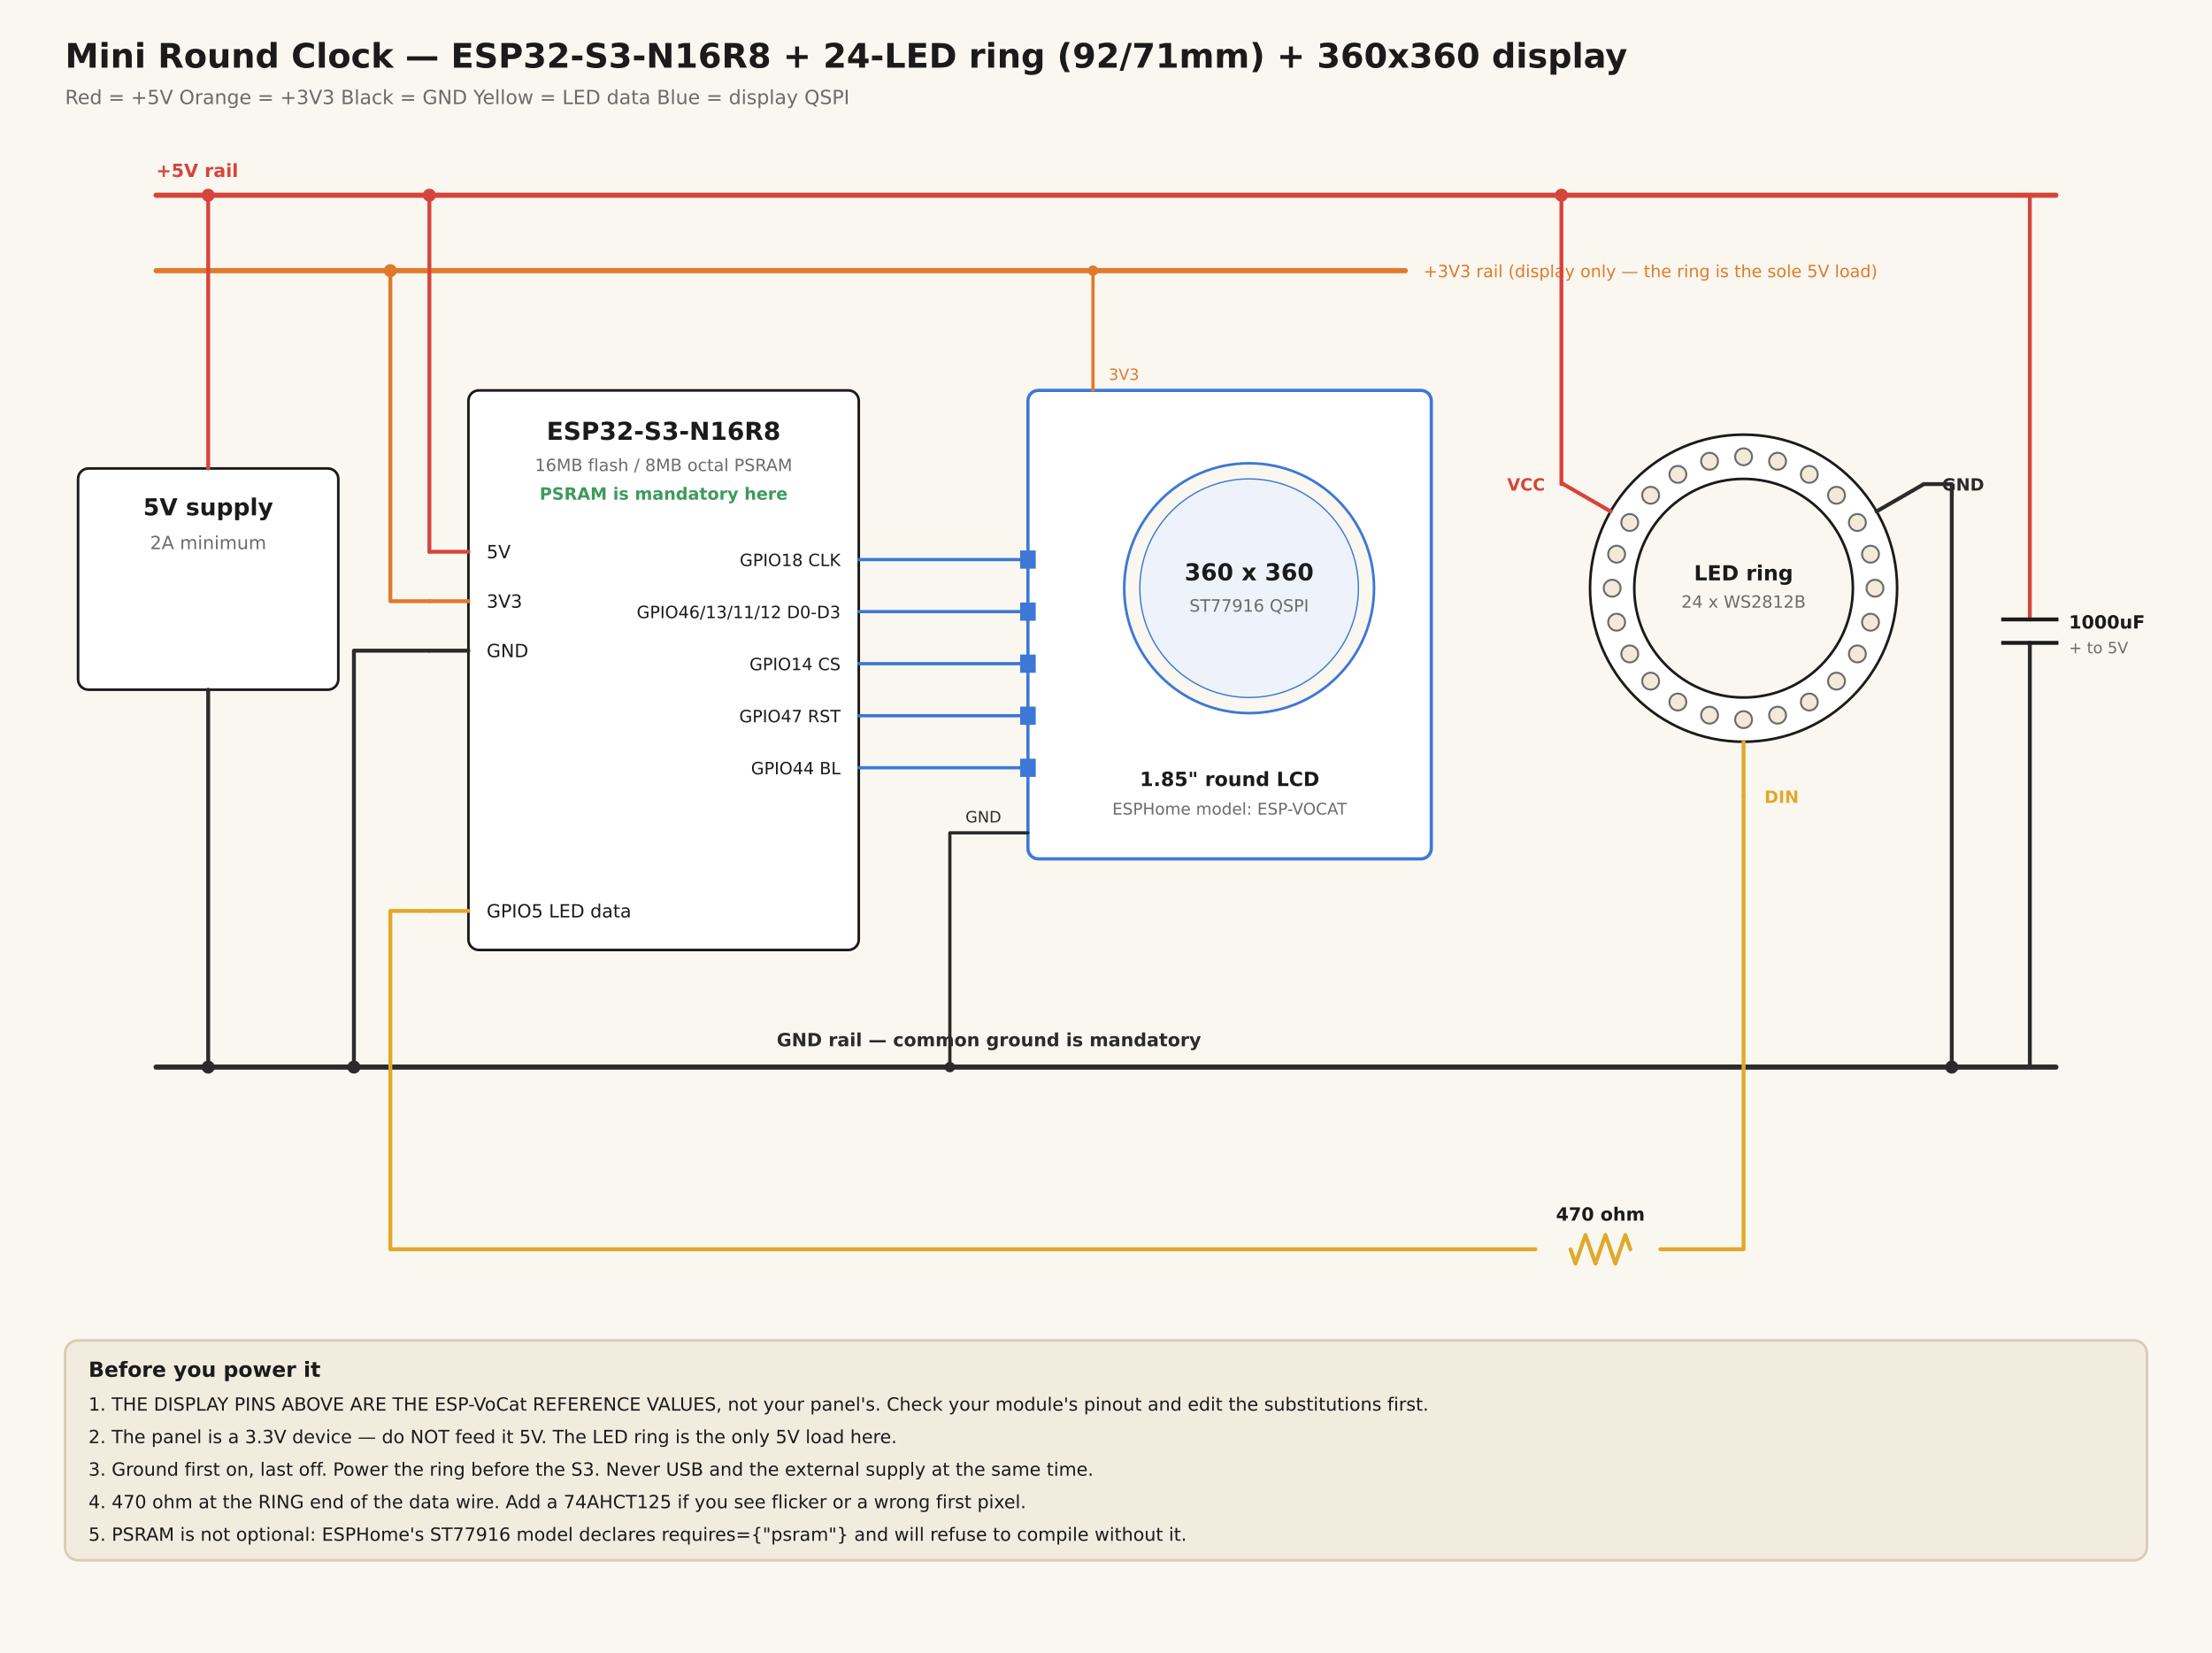
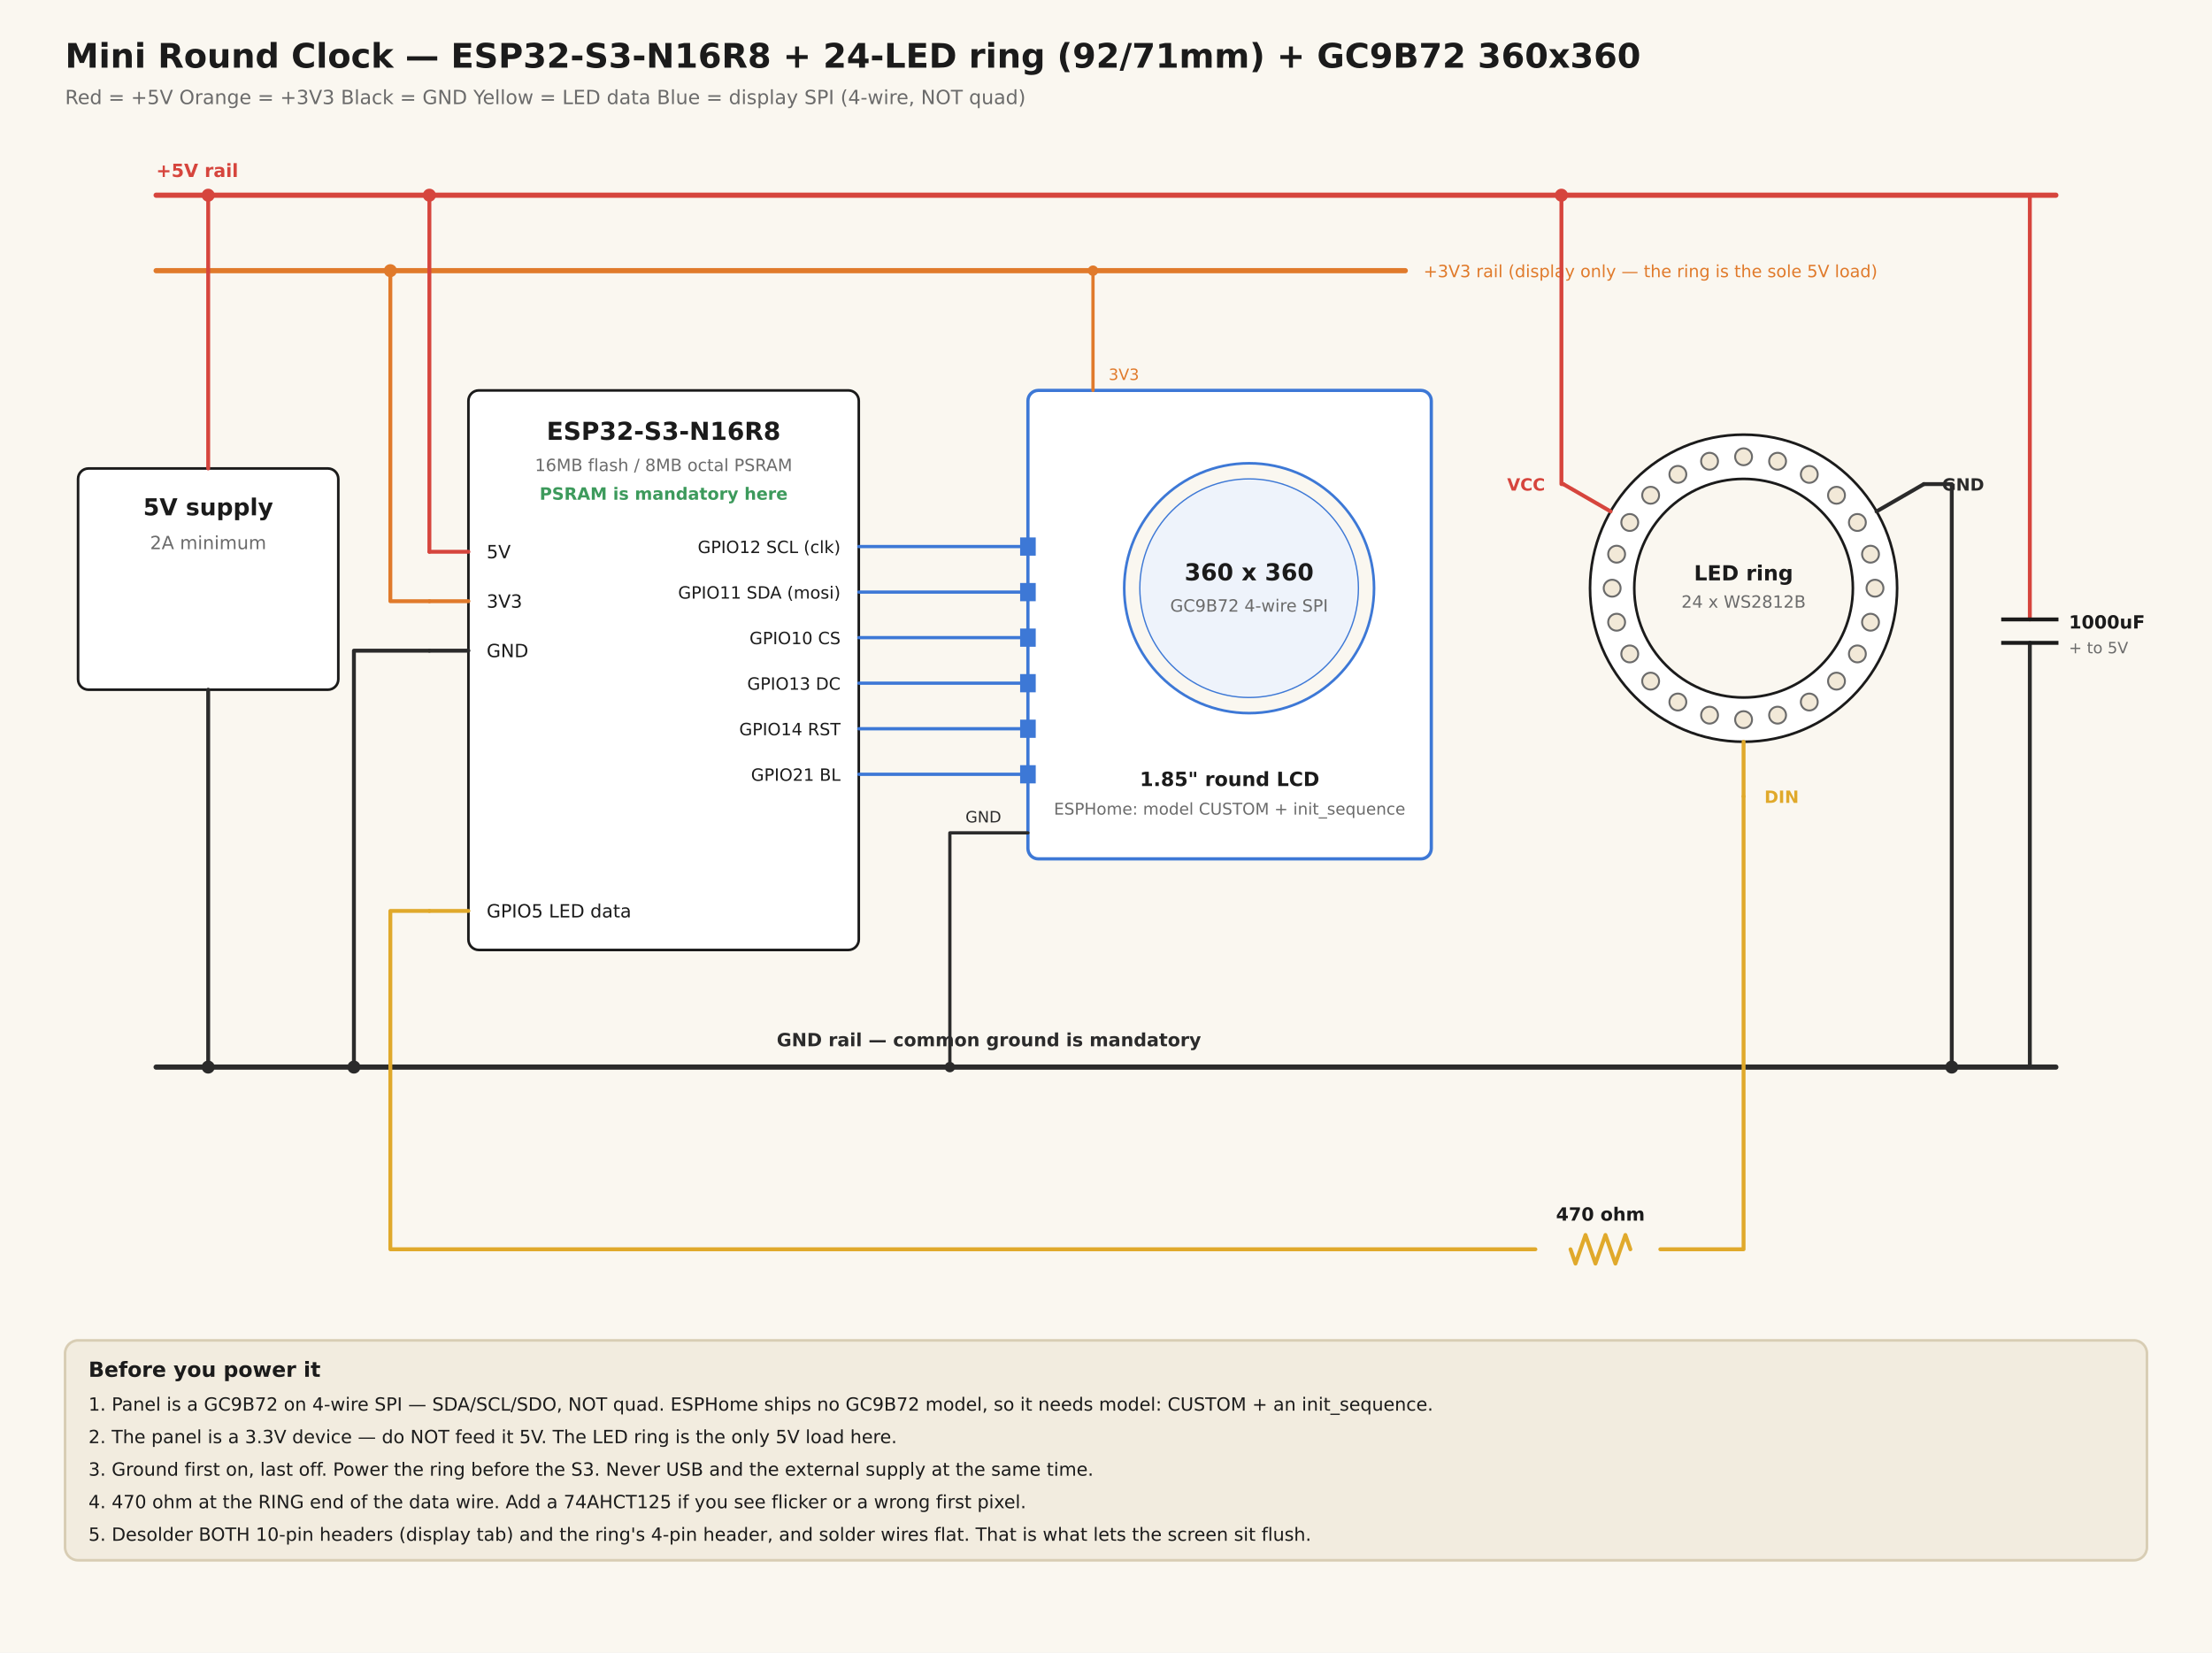
<svg xmlns="http://www.w3.org/2000/svg" width="1700" height="1270" viewBox="0 0 1700 1270">
  <rect width="1700" height="1270" fill="#faf7f0" />
-   <text x="50" y="52" font-family="DejaVu Sans, Helvetica, sans-serif" font-size="26" fill="#1b1b1b" text-anchor="start" font-weight="bold">Mini Round Clock — ESP32-S3-N16R8 + 24-LED ring (92/71mm) + 360x360 display</text>
-   <text x="50" y="80" font-family="DejaVu Sans, Helvetica, sans-serif" font-size="15" fill="#6b6b6b" text-anchor="start" font-weight="normal">Red = +5V   Orange = +3V3   Black = GND   Yellow = LED data   Blue = display QSPI</text>
+   <text x="50" y="52" font-family="DejaVu Sans, Helvetica, sans-serif" font-size="26" fill="#1b1b1b" text-anchor="start" font-weight="bold">Mini Round Clock — ESP32-S3-N16R8 + 24-LED ring (92/71mm) + GC9B72 360x360</text>
+   <text x="50" y="80" font-family="DejaVu Sans, Helvetica, sans-serif" font-size="15" fill="#6b6b6b" text-anchor="start" font-weight="normal">Red = +5V   Orange = +3V3   Black = GND   Yellow = LED data   Blue = display SPI (4-wire, NOT quad)</text>
  <polyline points="120,150 1580,150" fill="none" stroke="#d6453d" stroke-width="4" stroke-linecap="round" stroke-linejoin="round" />
  <polyline points="120,208 1080,208" fill="none" stroke="#e07a2b" stroke-width="4" stroke-linecap="round" stroke-linejoin="round" />
  <polyline points="120,820 1580,820" fill="none" stroke="#2b2b2b" stroke-width="4" stroke-linecap="round" stroke-linejoin="round" />
  <text x="120" y="136" font-family="DejaVu Sans, Helvetica, sans-serif" font-size="14" fill="#d6453d" text-anchor="start" font-weight="bold">+5V rail</text>
  <text x="1094" y="213" font-family="DejaVu Sans, Helvetica, sans-serif" font-size="13" fill="#e07a2b" text-anchor="start" font-weight="normal">+3V3 rail  (display only — the ring is the sole 5V load)</text>
  <text x="760" y="804" font-family="DejaVu Sans, Helvetica, sans-serif" font-size="14" fill="#2b2b2b" text-anchor="middle" font-weight="bold">GND rail  —  common ground is mandatory</text>
  <rect x="60" y="360" width="200" height="170" rx="8" fill="#ffffff" stroke="#1b1b1b" stroke-width="2" />
  <text x="160" y="396" font-family="DejaVu Sans, Helvetica, sans-serif" font-size="18" fill="#1b1b1b" text-anchor="middle" font-weight="bold">5V supply</text>
  <text x="160" y="422" font-family="DejaVu Sans, Helvetica, sans-serif" font-size="14" fill="#6b6b6b" text-anchor="middle" font-weight="normal">2A minimum</text>
  <polyline points="160,360 160,150" fill="none" stroke="#d6453d" stroke-width="3" stroke-linecap="round" stroke-linejoin="round" />
  <circle cx="160" cy="150" r="5" fill="#d6453d" />
  <polyline points="160,530 160,820" fill="none" stroke="#2b2b2b" stroke-width="3" stroke-linecap="round" stroke-linejoin="round" />
  <circle cx="160" cy="820" r="5" fill="#2b2b2b" />
  <rect x="360" y="300" width="300" height="430" rx="8" fill="#ffffff" stroke="#1b1b1b" stroke-width="2" />
  <text x="510" y="338" font-family="DejaVu Sans, Helvetica, sans-serif" font-size="19" fill="#1b1b1b" text-anchor="middle" font-weight="bold">ESP32-S3-N16R8</text>
  <text x="510" y="362" font-family="DejaVu Sans, Helvetica, sans-serif" font-size="13" fill="#6b6b6b" text-anchor="middle" font-weight="normal">16MB flash / 8MB octal PSRAM</text>
  <text x="510" y="384" font-family="DejaVu Sans, Helvetica, sans-serif" font-size="13" fill="#3d9a5c" text-anchor="middle" font-weight="bold">PSRAM is mandatory here</text>
  <text x="374" y="429" font-family="DejaVu Sans, Helvetica, sans-serif" font-size="14" fill="#1b1b1b" text-anchor="start" font-weight="normal">5V</text>
  <polyline points="360,424 330,424" fill="none" stroke="#d6453d" stroke-width="3" stroke-linecap="round" stroke-linejoin="round" />
  <text x="374" y="467" font-family="DejaVu Sans, Helvetica, sans-serif" font-size="14" fill="#1b1b1b" text-anchor="start" font-weight="normal">3V3</text>
  <polyline points="360,462 330,462" fill="none" stroke="#e07a2b" stroke-width="3" stroke-linecap="round" stroke-linejoin="round" />
  <text x="374" y="505" font-family="DejaVu Sans, Helvetica, sans-serif" font-size="14" fill="#1b1b1b" text-anchor="start" font-weight="normal">GND</text>
  <polyline points="360,500 330,500" fill="none" stroke="#2b2b2b" stroke-width="3" stroke-linecap="round" stroke-linejoin="round" />
  <text x="374" y="705" font-family="DejaVu Sans, Helvetica, sans-serif" font-size="14" fill="#1b1b1b" text-anchor="start" font-weight="normal">GPIO5  LED data</text>
  <polyline points="360,700 330,700" fill="none" stroke="#e0a92b" stroke-width="3" stroke-linecap="round" stroke-linejoin="round" />
  <polyline points="330,424 330,150" fill="none" stroke="#d6453d" stroke-width="3" stroke-linecap="round" stroke-linejoin="round" />
  <circle cx="330" cy="150" r="5" fill="#d6453d" />
  <polyline points="330,462 300,462 300,208" fill="none" stroke="#e07a2b" stroke-width="3" stroke-linecap="round" stroke-linejoin="round" />
  <circle cx="300" cy="208" r="5" fill="#e07a2b" />
  <polyline points="330,500 272,500 272,820" fill="none" stroke="#2b2b2b" stroke-width="3" stroke-linecap="round" stroke-linejoin="round" />
  <circle cx="272" cy="820" r="5" fill="#2b2b2b" />
-   <text x="646" y="435" font-family="DejaVu Sans, Helvetica, sans-serif" font-size="13" fill="#1b1b1b" text-anchor="end" font-weight="normal">GPIO18   CLK</text>
-   <polyline points="660,430 790,430" fill="none" stroke="#3d78d6" stroke-width="2.5" stroke-linecap="round" stroke-linejoin="round" />
-   <text x="646" y="475" font-family="DejaVu Sans, Helvetica, sans-serif" font-size="13" fill="#1b1b1b" text-anchor="end" font-weight="normal">GPIO46/13/11/12   D0-D3</text>
-   <polyline points="660,470 790,470" fill="none" stroke="#3d78d6" stroke-width="2.5" stroke-linecap="round" stroke-linejoin="round" />
-   <text x="646" y="515" font-family="DejaVu Sans, Helvetica, sans-serif" font-size="13" fill="#1b1b1b" text-anchor="end" font-weight="normal">GPIO14   CS</text>
-   <polyline points="660,510 790,510" fill="none" stroke="#3d78d6" stroke-width="2.5" stroke-linecap="round" stroke-linejoin="round" />
-   <text x="646" y="555" font-family="DejaVu Sans, Helvetica, sans-serif" font-size="13" fill="#1b1b1b" text-anchor="end" font-weight="normal">GPIO47   RST</text>
-   <polyline points="660,550 790,550" fill="none" stroke="#3d78d6" stroke-width="2.5" stroke-linecap="round" stroke-linejoin="round" />
-   <text x="646" y="595" font-family="DejaVu Sans, Helvetica, sans-serif" font-size="13" fill="#1b1b1b" text-anchor="end" font-weight="normal">GPIO44   BL</text>
-   <polyline points="660,590 790,590" fill="none" stroke="#3d78d6" stroke-width="2.5" stroke-linecap="round" stroke-linejoin="round" />
+   <text x="646" y="425" font-family="DejaVu Sans, Helvetica, sans-serif" font-size="13" fill="#1b1b1b" text-anchor="end" font-weight="normal">GPIO12   SCL  (clk)</text>
+   <polyline points="660,420 790,420" fill="none" stroke="#3d78d6" stroke-width="2.5" stroke-linecap="round" stroke-linejoin="round" />
+   <text x="646" y="460" font-family="DejaVu Sans, Helvetica, sans-serif" font-size="13" fill="#1b1b1b" text-anchor="end" font-weight="normal">GPIO11   SDA  (mosi)</text>
+   <polyline points="660,455 790,455" fill="none" stroke="#3d78d6" stroke-width="2.5" stroke-linecap="round" stroke-linejoin="round" />
+   <text x="646" y="495" font-family="DejaVu Sans, Helvetica, sans-serif" font-size="13" fill="#1b1b1b" text-anchor="end" font-weight="normal">GPIO10   CS</text>
+   <polyline points="660,490 790,490" fill="none" stroke="#3d78d6" stroke-width="2.5" stroke-linecap="round" stroke-linejoin="round" />
+   <text x="646" y="530" font-family="DejaVu Sans, Helvetica, sans-serif" font-size="13" fill="#1b1b1b" text-anchor="end" font-weight="normal">GPIO13   DC</text>
+   <polyline points="660,525 790,525" fill="none" stroke="#3d78d6" stroke-width="2.5" stroke-linecap="round" stroke-linejoin="round" />
+   <text x="646" y="565" font-family="DejaVu Sans, Helvetica, sans-serif" font-size="13" fill="#1b1b1b" text-anchor="end" font-weight="normal">GPIO14   RST</text>
+   <polyline points="660,560 790,560" fill="none" stroke="#3d78d6" stroke-width="2.5" stroke-linecap="round" stroke-linejoin="round" />
+   <text x="646" y="600" font-family="DejaVu Sans, Helvetica, sans-serif" font-size="13" fill="#1b1b1b" text-anchor="end" font-weight="normal">GPIO21   BL</text>
+   <polyline points="660,595 790,595" fill="none" stroke="#3d78d6" stroke-width="2.5" stroke-linecap="round" stroke-linejoin="round" />
  <rect x="790" y="300" width="310" height="360" rx="8" fill="#ffffff" stroke="#3d78d6" stroke-width="2.5" />
-   <rect x="784" y="423" width="12" height="14" fill="#3d78d6" />
-   <rect x="784" y="463" width="12" height="14" fill="#3d78d6" />
-   <rect x="784" y="503" width="12" height="14" fill="#3d78d6" />
-   <rect x="784" y="543" width="12" height="14" fill="#3d78d6" />
-   <rect x="784" y="583" width="12" height="14" fill="#3d78d6" />
+   <rect x="784" y="413" width="12" height="14" fill="#3d78d6" />
+   <rect x="784" y="448" width="12" height="14" fill="#3d78d6" />
+   <rect x="784" y="483" width="12" height="14" fill="#3d78d6" />
+   <rect x="784" y="518" width="12" height="14" fill="#3d78d6" />
+   <rect x="784" y="553" width="12" height="14" fill="#3d78d6" />
+   <rect x="784" y="588" width="12" height="14" fill="#3d78d6" />
  <circle cx="960" cy="452" r="96" fill="#faf7f0" stroke="#3d78d6" stroke-width="2" />
  <circle cx="960" cy="452" r="84" fill="#eef3fb" stroke="#3d78d6" stroke-width="1" />
  <text x="960" y="446" font-family="DejaVu Sans, Helvetica, sans-serif" font-size="18" fill="#1b1b1b" text-anchor="middle" font-weight="bold">360 x 360</text>
-   <text x="960" y="470" font-family="DejaVu Sans, Helvetica, sans-serif" font-size="13" fill="#6b6b6b" text-anchor="middle" font-weight="normal">ST77916 QSPI</text>
+   <text x="960" y="470" font-family="DejaVu Sans, Helvetica, sans-serif" font-size="13" fill="#6b6b6b" text-anchor="middle" font-weight="normal">GC9B72  4-wire SPI</text>
  <text x="945" y="604" font-family="DejaVu Sans, Helvetica, sans-serif" font-size="15" fill="#1b1b1b" text-anchor="middle" font-weight="bold">1.85" round LCD</text>
-   <text x="945" y="626" font-family="DejaVu Sans, Helvetica, sans-serif" font-size="12.5" fill="#6b6b6b" text-anchor="middle" font-weight="normal">ESPHome model: ESP-VOCAT</text>
+   <text x="945" y="626" font-family="DejaVu Sans, Helvetica, sans-serif" font-size="12.5" fill="#6b6b6b" text-anchor="middle" font-weight="normal">ESPHome: model CUSTOM + init_sequence</text>
  <polyline points="840,300 840,208" fill="none" stroke="#e07a2b" stroke-width="2.5" stroke-linecap="round" stroke-linejoin="round" />
  <circle cx="840" cy="208" r="4" fill="#e07a2b" />
  <text x="852" y="292" font-family="DejaVu Sans, Helvetica, sans-serif" font-size="12" fill="#e07a2b" text-anchor="start" font-weight="normal">3V3</text>
  <polyline points="790,640 730,640 730,820" fill="none" stroke="#2b2b2b" stroke-width="2.5" stroke-linecap="round" stroke-linejoin="round" />
  <circle cx="730" cy="820" r="4" fill="#2b2b2b" />
  <text x="742" y="632" font-family="DejaVu Sans, Helvetica, sans-serif" font-size="12" fill="#2b2b2b" text-anchor="start" font-weight="normal">GND</text>
  <circle cx="1340" cy="452" r="118" fill="#ffffff" stroke="#1b1b1b" stroke-width="2" />
  <circle cx="1340" cy="452" r="84" fill="#faf7f0" stroke="#1b1b1b" stroke-width="2" />
  <circle cx="1340.0" cy="351.0" r="6.5" fill="#f2e9d8" stroke="#6b6b6b" stroke-width="1.5" />
  <circle cx="1366.141" cy="354.441" r="6.5" fill="#f2e9d8" stroke="#6b6b6b" stroke-width="1.5" />
  <circle cx="1390.5" cy="364.531" r="6.5" fill="#f2e9d8" stroke="#6b6b6b" stroke-width="1.5" />
  <circle cx="1411.418" cy="380.582" r="6.5" fill="#f2e9d8" stroke="#6b6b6b" stroke-width="1.5" />
  <circle cx="1427.469" cy="401.5" r="6.5" fill="#f2e9d8" stroke="#6b6b6b" stroke-width="1.5" />
  <circle cx="1437.559" cy="425.859" r="6.5" fill="#f2e9d8" stroke="#6b6b6b" stroke-width="1.5" />
  <circle cx="1441.0" cy="452.0" r="6.5" fill="#f2e9d8" stroke="#6b6b6b" stroke-width="1.5" />
  <circle cx="1437.559" cy="478.141" r="6.5" fill="#f2e9d8" stroke="#6b6b6b" stroke-width="1.5" />
  <circle cx="1427.469" cy="502.5" r="6.5" fill="#f2e9d8" stroke="#6b6b6b" stroke-width="1.5" />
  <circle cx="1411.418" cy="523.418" r="6.5" fill="#f2e9d8" stroke="#6b6b6b" stroke-width="1.5" />
  <circle cx="1390.5" cy="539.469" r="6.5" fill="#f2e9d8" stroke="#6b6b6b" stroke-width="1.5" />
  <circle cx="1366.141" cy="549.559" r="6.5" fill="#f2e9d8" stroke="#6b6b6b" stroke-width="1.5" />
  <circle cx="1340.0" cy="553.0" r="6.5" fill="#f2e9d8" stroke="#6b6b6b" stroke-width="1.5" />
  <circle cx="1313.859" cy="549.559" r="6.5" fill="#f2e9d8" stroke="#6b6b6b" stroke-width="1.5" />
  <circle cx="1289.5" cy="539.469" r="6.5" fill="#f2e9d8" stroke="#6b6b6b" stroke-width="1.5" />
  <circle cx="1268.582" cy="523.418" r="6.5" fill="#f2e9d8" stroke="#6b6b6b" stroke-width="1.5" />
  <circle cx="1252.531" cy="502.5" r="6.5" fill="#f2e9d8" stroke="#6b6b6b" stroke-width="1.5" />
  <circle cx="1242.441" cy="478.141" r="6.5" fill="#f2e9d8" stroke="#6b6b6b" stroke-width="1.5" />
  <circle cx="1239.0" cy="452.0" r="6.5" fill="#f2e9d8" stroke="#6b6b6b" stroke-width="1.5" />
  <circle cx="1242.441" cy="425.859" r="6.5" fill="#f2e9d8" stroke="#6b6b6b" stroke-width="1.5" />
  <circle cx="1252.531" cy="401.5" r="6.5" fill="#f2e9d8" stroke="#6b6b6b" stroke-width="1.5" />
  <circle cx="1268.582" cy="380.582" r="6.5" fill="#f2e9d8" stroke="#6b6b6b" stroke-width="1.5" />
  <circle cx="1289.5" cy="364.531" r="6.5" fill="#f2e9d8" stroke="#6b6b6b" stroke-width="1.5" />
  <circle cx="1313.859" cy="354.441" r="6.5" fill="#f2e9d8" stroke="#6b6b6b" stroke-width="1.5" />
  <text x="1340" y="446" font-family="DejaVu Sans, Helvetica, sans-serif" font-size="16" fill="#1b1b1b" text-anchor="middle" font-weight="bold">LED ring</text>
  <text x="1340" y="467" font-family="DejaVu Sans, Helvetica, sans-serif" font-size="13" fill="#6b6b6b" text-anchor="middle" font-weight="normal">24 x WS2812B</text>
  <polyline points="1237.809,393.0 1201.436,372.0" fill="none" stroke="#d6453d" stroke-width="3" stroke-linecap="round" stroke-linejoin="round" />
  <text x="1187.436" y="377.0" font-family="DejaVu Sans, Helvetica, sans-serif" font-size="13" fill="#d6453d" text-anchor="end" font-weight="bold">VCC</text>
  <polyline points="1201.436,372.0 1200,372.0 1200,150" fill="none" stroke="#d6453d" stroke-width="3" stroke-linecap="round" stroke-linejoin="round" />
  <circle cx="1200" cy="150" r="5" fill="#d6453d" />
  <polyline points="1442.191,393.0 1478.564,372.0" fill="none" stroke="#2b2b2b" stroke-width="3" stroke-linecap="round" stroke-linejoin="round" />
  <text x="1492.564" y="377.0" font-family="DejaVu Sans, Helvetica, sans-serif" font-size="13" fill="#2b2b2b" text-anchor="start" font-weight="bold">GND</text>
  <polyline points="1478.564,372.0 1500,372.0 1500,820" fill="none" stroke="#2b2b2b" stroke-width="3" stroke-linecap="round" stroke-linejoin="round" />
  <circle cx="1500" cy="820" r="5" fill="#2b2b2b" />
  <polyline points="1340.0,570.0 1340.0,612.0" fill="none" stroke="#e0a92b" stroke-width="3" stroke-linecap="round" stroke-linejoin="round" />
  <text x="1356.0" y="617.0" font-family="DejaVu Sans, Helvetica, sans-serif" font-size="13" fill="#e0a92b" text-anchor="start" font-weight="bold">DIN</text>
  <polyline points="330,700 300,700 300,960 1180,960" fill="none" stroke="#e0a92b" stroke-width="3" stroke-linecap="round" stroke-linejoin="round" />
  <polyline points="1207.0,960 1210.833,971 1218.5,949 1226.167,971 1233.833,949 1241.5,971 1249.167,949 1253.0,960" fill="none" stroke="#e0a92b" stroke-width="3" stroke-linecap="round" stroke-linejoin="round" />
  <text x="1230" y="938" font-family="DejaVu Sans, Helvetica, sans-serif" font-size="14" fill="#1b1b1b" text-anchor="middle" font-weight="bold">470 ohm</text>
  <polyline points="1276,960 1340,960 1340,612.0" fill="none" stroke="#e0a92b" stroke-width="3" stroke-linecap="round" stroke-linejoin="round" />
  <polyline points="1560,150 1560,476.0" fill="none" stroke="#d6453d" stroke-width="3" stroke-linecap="round" stroke-linejoin="round" />
  <polyline points="1560,494.0 1560,820" fill="none" stroke="#2b2b2b" stroke-width="3" stroke-linecap="round" stroke-linejoin="round" />
  <line x1="1538" y1="476.0" x2="1582" y2="476.0" stroke="#1b1b1b" stroke-width="3" />
  <line x1="1538" y1="494.0" x2="1582" y2="494.0" stroke="#1b1b1b" stroke-width="3" />
  <text x="1590" y="483.0" font-family="DejaVu Sans, Helvetica, sans-serif" font-size="14" fill="#1b1b1b" text-anchor="start" font-weight="bold">1000uF</text>
  <text x="1590" y="502.0" font-family="DejaVu Sans, Helvetica, sans-serif" font-size="12" fill="#6b6b6b" text-anchor="start" font-weight="normal">+ to 5V</text>
  <rect x="50" y="1030" width="1600" height="169" rx="10" fill="#f2ecdf" stroke="#d8cdb4" stroke-width="2" />
  <text x="68" y="1058" font-family="DejaVu Sans, Helvetica, sans-serif" font-size="16" fill="#1b1b1b" text-anchor="start" font-weight="bold">Before you power it</text>
-   <text x="68" y="1084" font-family="DejaVu Sans, Helvetica, sans-serif" font-size="14" fill="#1b1b1b" text-anchor="start" font-weight="normal">1.  THE DISPLAY PINS ABOVE ARE THE ESP-VoCat REFERENCE VALUES, not your panel's. Check your module's pinout and edit the substitutions first.</text>
+   <text x="68" y="1084" font-family="DejaVu Sans, Helvetica, sans-serif" font-size="14" fill="#1b1b1b" text-anchor="start" font-weight="normal">1.  Panel is a GC9B72 on 4-wire SPI — SDA/SCL/SDO, NOT quad. ESPHome ships no GC9B72 model, so it needs model: CUSTOM + an init_sequence.</text>
  <text x="68" y="1109" font-family="DejaVu Sans, Helvetica, sans-serif" font-size="14" fill="#1b1b1b" text-anchor="start" font-weight="normal">2.  The panel is a 3.3V device — do NOT feed it 5V. The LED ring is the only 5V load here.</text>
  <text x="68" y="1134" font-family="DejaVu Sans, Helvetica, sans-serif" font-size="14" fill="#1b1b1b" text-anchor="start" font-weight="normal">3.  Ground first on, last off. Power the ring before the S3. Never USB and the external supply at the same time.</text>
  <text x="68" y="1159" font-family="DejaVu Sans, Helvetica, sans-serif" font-size="14" fill="#1b1b1b" text-anchor="start" font-weight="normal">4.  470 ohm at the RING end of the data wire. Add a 74AHCT125 if you see flicker or a wrong first pixel.</text>
-   <text x="68" y="1184" font-family="DejaVu Sans, Helvetica, sans-serif" font-size="14" fill="#1b1b1b" text-anchor="start" font-weight="normal">5.  PSRAM is not optional: ESPHome's ST77916 model declares requires={"psram"} and will refuse to compile without it.</text>
+   <text x="68" y="1184" font-family="DejaVu Sans, Helvetica, sans-serif" font-size="14" fill="#1b1b1b" text-anchor="start" font-weight="normal">5.  Desolder BOTH 10-pin headers (display tab) and the ring's 4-pin header, and solder wires flat. That is what lets the screen sit flush.</text>
</svg>
